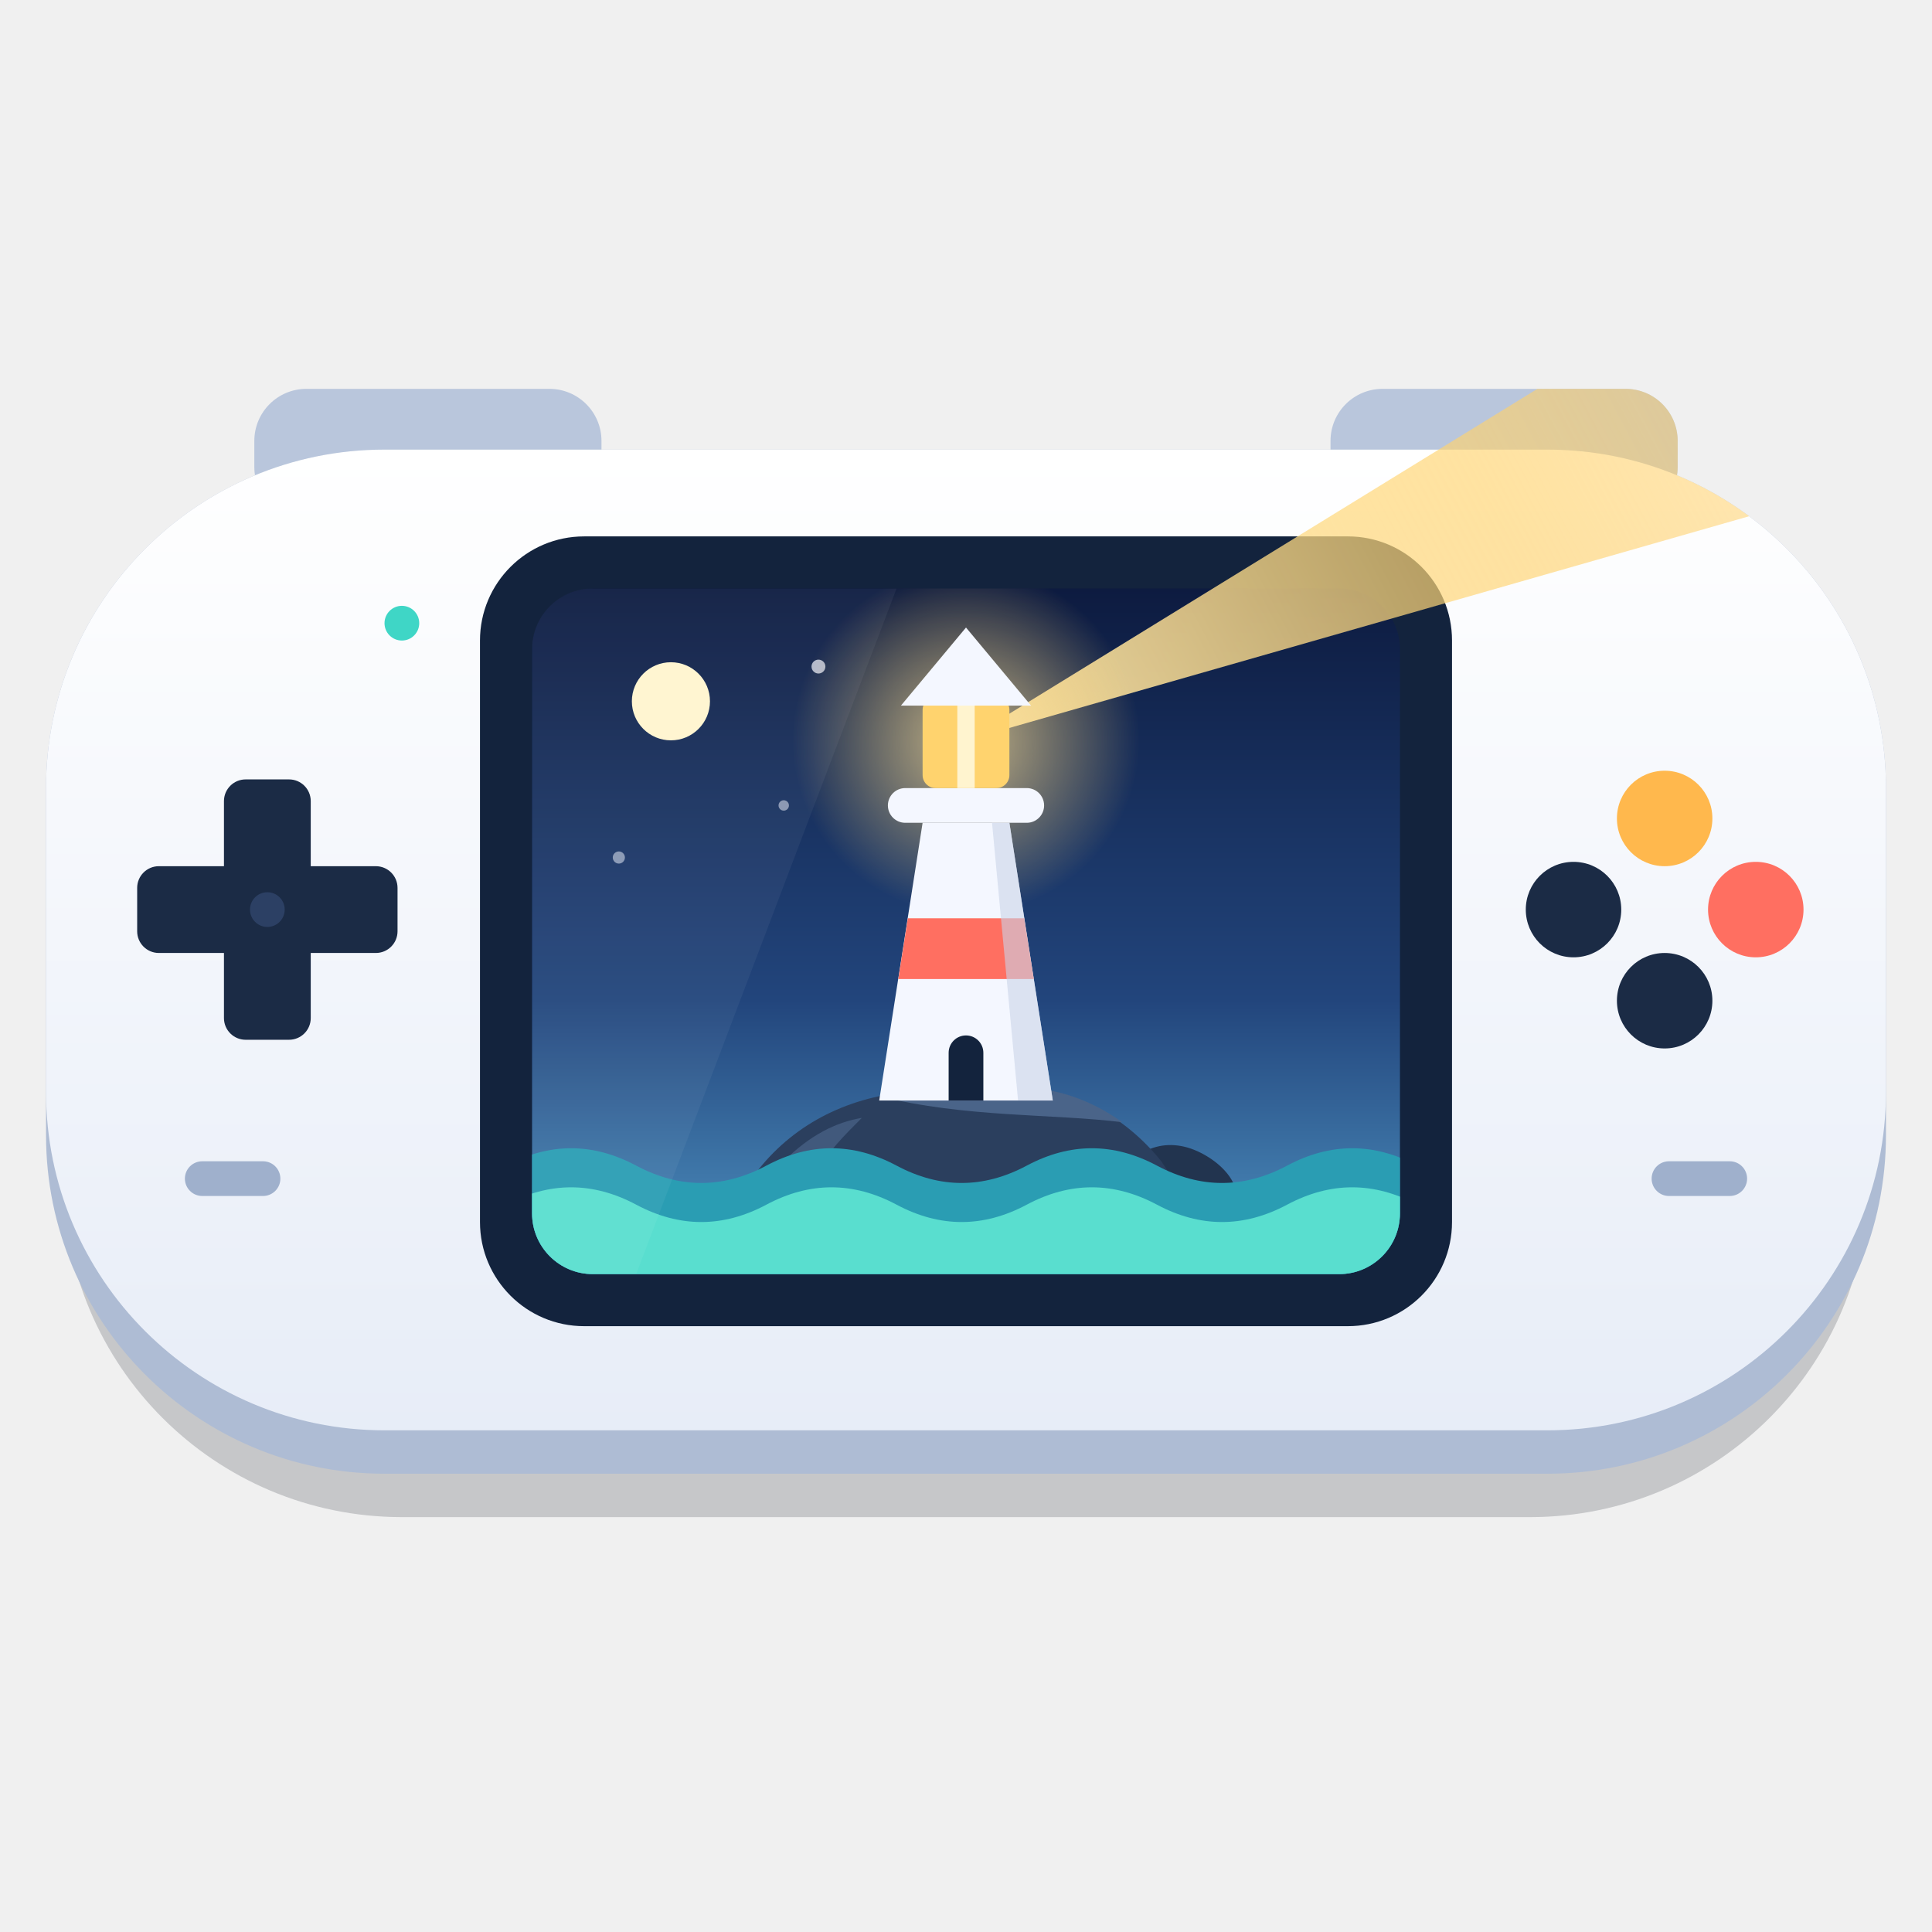
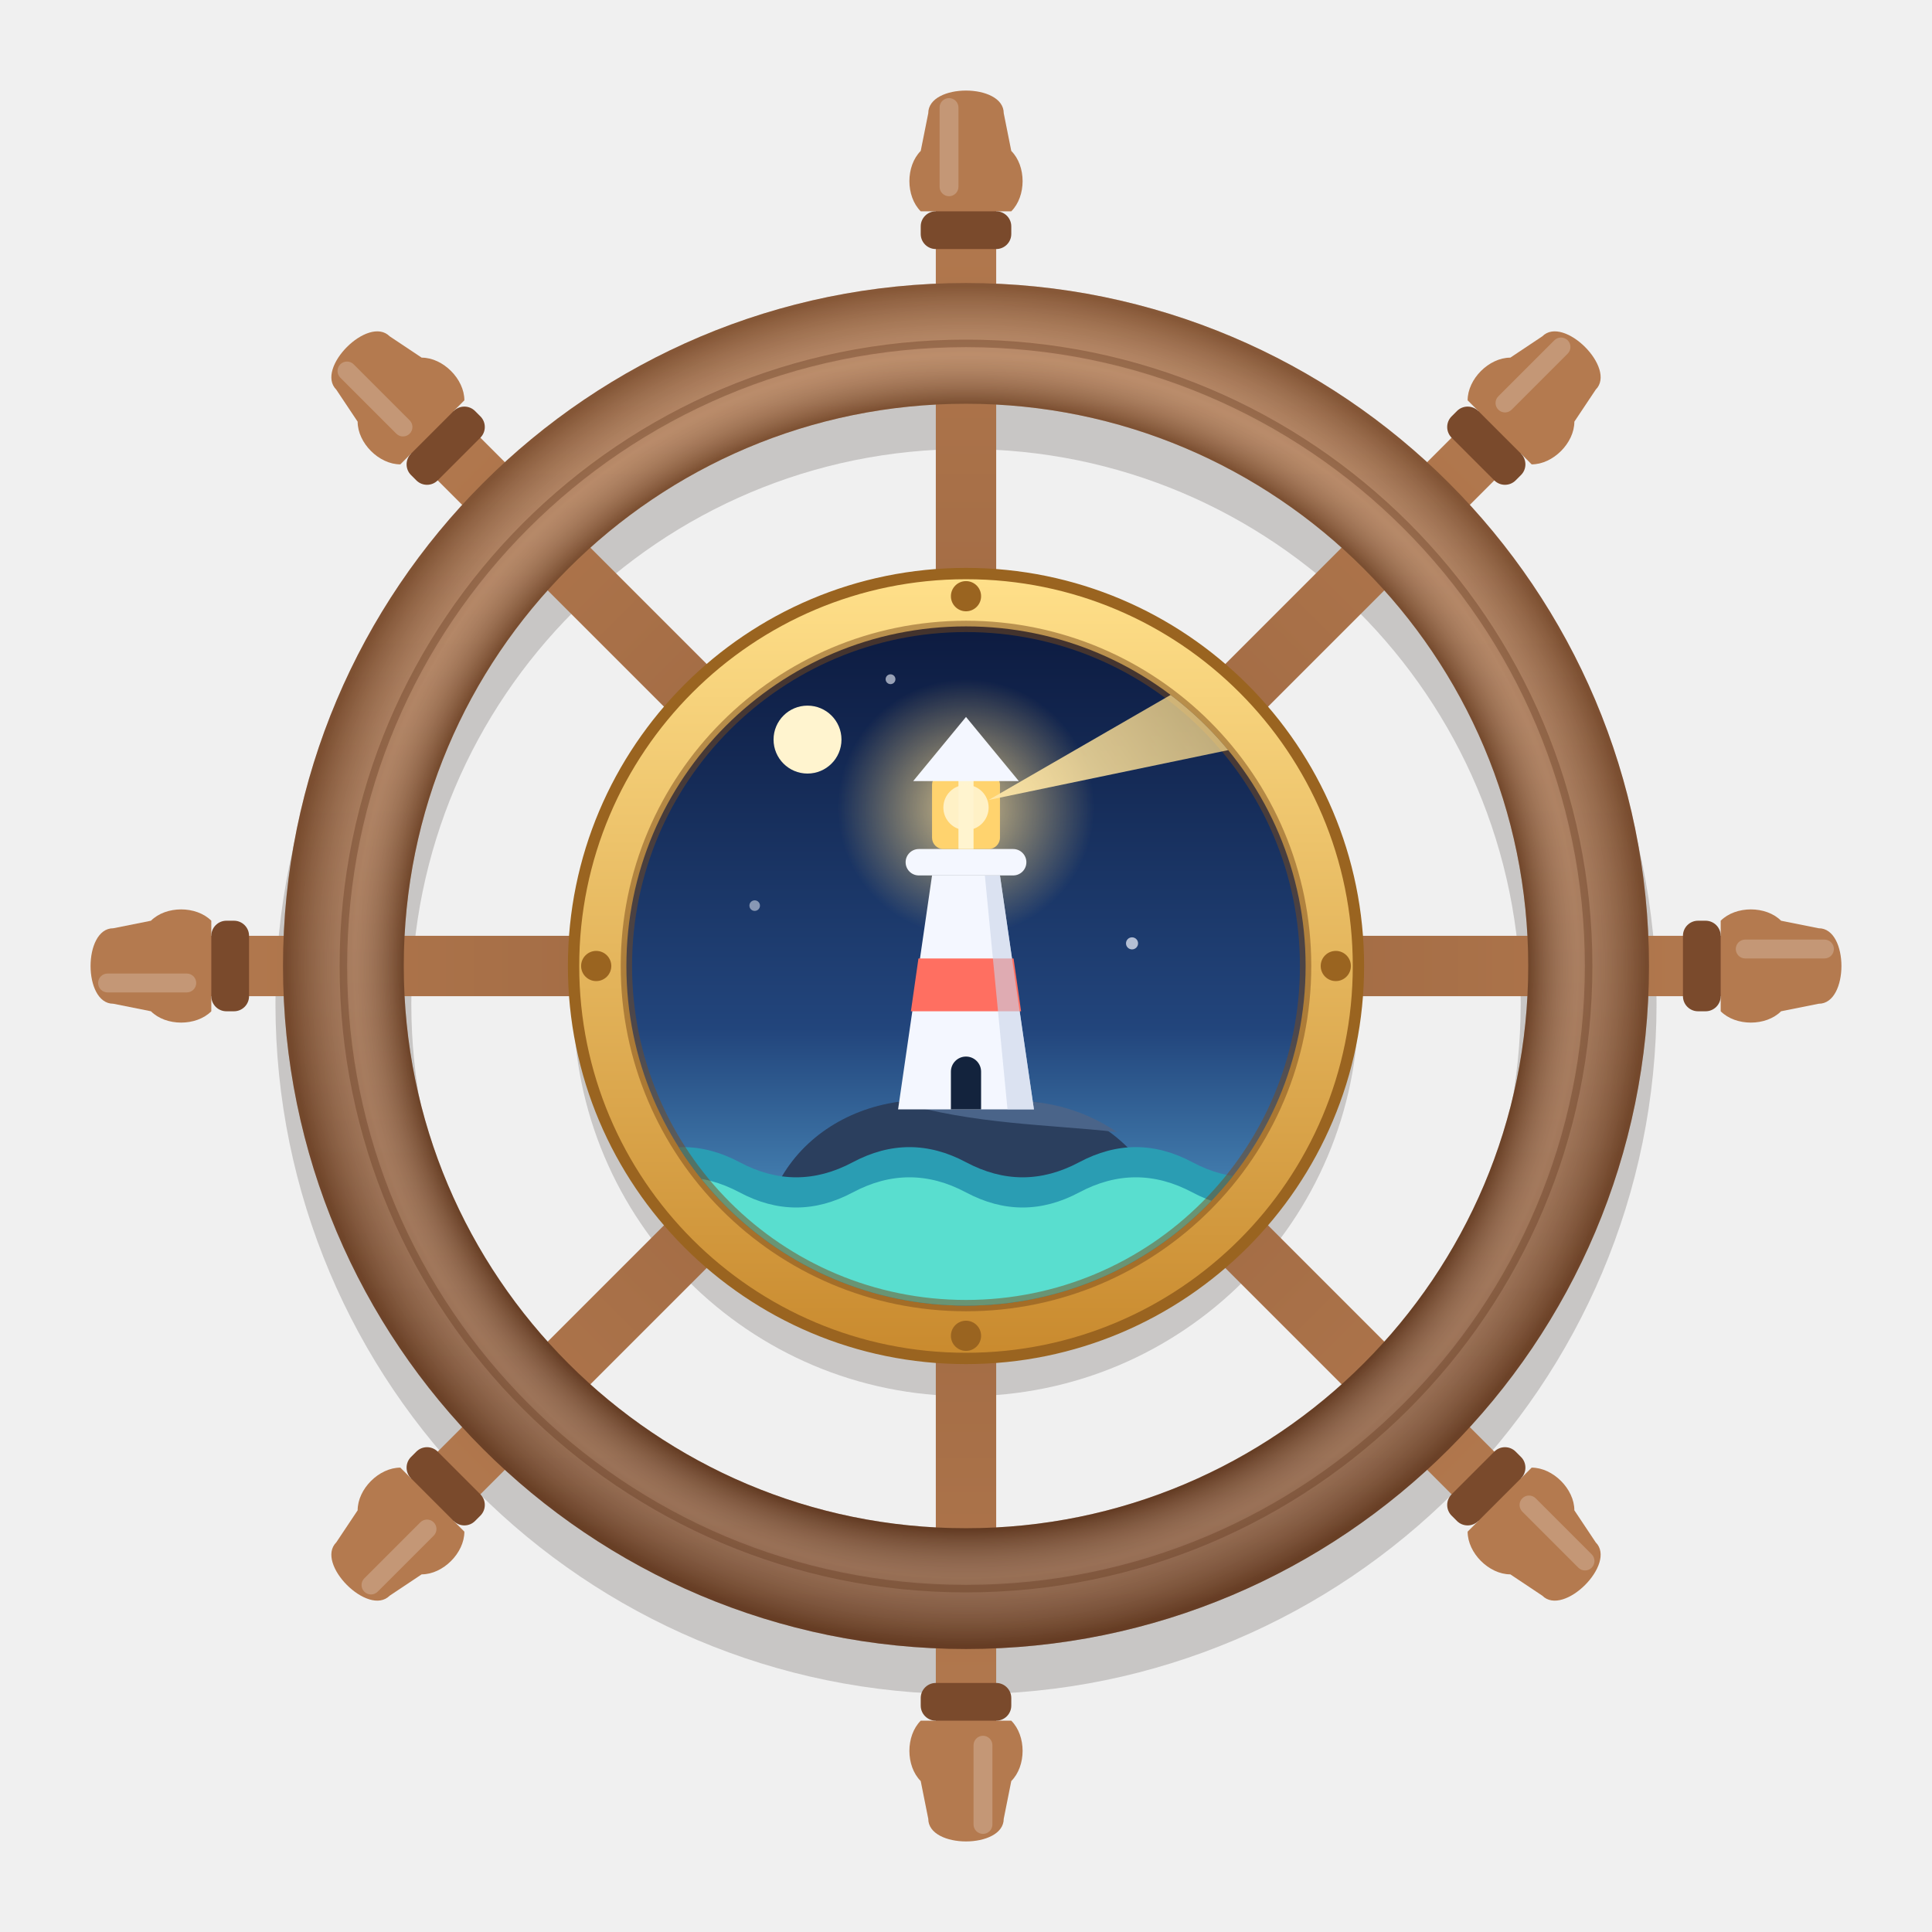
- <svg xmlns="http://www.w3.org/2000/svg" viewBox="0 0 512 512" role="img" aria-label="Harbor: a handheld console with a lighthouse shining across its screen">
+ <svg xmlns="http://www.w3.org/2000/svg" viewBox="0 0 512 512" role="img" aria-label="Harbor: a ship's helm framing a lighthouse at night">
  <defs>
-     <linearGradient id="body" x1="0" y1="156" x2="0" y2="392" gradientUnits="userSpaceOnUse">
-       <stop offset="0" stop-color="#ffffff" />
-       <stop offset="1" stop-color="#e6ecf7" />
+     <linearGradient id="wood" x1="0" y1="40" x2="0" y2="472" gradientUnits="userSpaceOnUse">
+       <stop offset="0" stop-color="#b47a4f" />
+       <stop offset="1" stop-color="#7a4a2c" />
    </linearGradient>
-     <linearGradient id="sky" x1="0" y1="188" x2="0" y2="346" gradientUnits="userSpaceOnUse">
+     <radialGradient id="rimshade" cx="256" cy="256" r="180" gradientUnits="userSpaceOnUse">
+       <stop offset="0.83" stop-color="#2a140a" stop-opacity="0.35" />
+       <stop offset="0.9" stop-color="#ffffff" stop-opacity="0.18" />
+       <stop offset="1" stop-color="#2a140a" stop-opacity="0.3" />
+     </radialGradient>
+     <linearGradient id="brass" x1="0" y1="152" x2="0" y2="360" gradientUnits="userSpaceOnUse">
+       <stop offset="0" stop-color="#ffe08a" />
+       <stop offset="1" stop-color="#c98a2e" />
+     </linearGradient>
+     <linearGradient id="sky" x1="0" y1="166" x2="0" y2="330" gradientUnits="userSpaceOnUse">
      <stop offset="0" stop-color="#0d1b40" />
-       <stop offset="0.6" stop-color="#22457c" />
+       <stop offset="0.65" stop-color="#22457c" />
      <stop offset="1" stop-color="#4f93c2" />
    </linearGradient>
-     <linearGradient id="beam" x1="256" y1="223" x2="468" y2="110" gradientUnits="userSpaceOnUse">
+     <linearGradient id="beam" x1="256" y1="214" x2="440" y2="90" gradientUnits="userSpaceOnUse">
      <stop offset="0" stop-color="#ffe9ad" stop-opacity="0.95" />
-       <stop offset="0.55" stop-color="#ffd36e" stop-opacity="0.65" />
-       <stop offset="1" stop-color="#ffc44d" stop-opacity="0.35" />
+       <stop offset="0.55" stop-color="#ffd36e" stop-opacity="0.55" />
+       <stop offset="1" stop-color="#ffc44d" stop-opacity="0.25" />
    </linearGradient>
-     <radialGradient id="glow" cx="256" cy="223" r="40" gradientUnits="userSpaceOnUse">
-       <stop offset="0" stop-color="#ffe29a" stop-opacity="0.75" />
+     <radialGradient id="glow" cx="256" cy="214" r="34" gradientUnits="userSpaceOnUse">
+       <stop offset="0" stop-color="#ffe29a" stop-opacity="0.8" />
      <stop offset="1" stop-color="#ffd36e" stop-opacity="0" />
    </radialGradient>
-     <clipPath id="console">
-       <path d="M122,156 H390 A78,78 0 0 1 468,234 V314 A78,78 0 0 1 390,392 H122 A78,78 0 0 1 44,314 V234 A78,78 0 0 1 122,156 Z M352,142 H408 A12,12 0 0 1 420,154 V160 A12,12 0 0 1 408,172 H352 A12,12 0 0 1 340,160 V154 A12,12 0 0 1 352,142 Z" />
+     <clipPath id="window">
+       <circle cx="256" cy="256" r="90" />
    </clipPath>
-     <clipPath id="screen">
-       <rect x="156" y="188" width="200" height="158" rx="14" />
+     <clipPath id="wheel">
+       <circle cx="256" cy="256" r="181" />
    </clipPath>
+     <g id="spoke">
+       <rect x="248" y="54" width="16" height="104" fill="url(#wood)" />
+       <path d="M246,30 C246,22 266,22 266,30 L268,40 C272,44 272,52 268,56 H244 C240,52 240,44 244,40 Z" fill="#b47a4f" />
+       <rect x="244" y="56" width="24" height="10" rx="4" fill="#7a4a2c" />
+       <rect x="249" y="26" width="5" height="26" rx="2.5" fill="#ffffff" opacity="0.22" />
+     </g>
  </defs>
-   <g transform="translate(256 256) scale(1.15) translate(-256 -275)">
-     <rect x="92" y="142" width="80" height="30" rx="12" fill="#b9c6dc" />
-     <rect x="340" y="142" width="80" height="30" rx="12" fill="#b9c6dc" />
-     <rect x="48" y="166" width="416" height="236" rx="78" fill="#030a18" opacity="0.18" />
-     <rect x="44" y="156" width="424" height="236" rx="78" fill="#aebcd4" />
-     <rect x="44" y="156" width="424" height="226" rx="78" fill="url(#body)" />
-     <rect x="144" y="176" width="224" height="182" rx="24" fill="#13233d" />
-     <rect x="156" y="188" width="200" height="158" rx="14" fill="url(#sky)" />
-     <g clip-path="url(#console)">
-       <path d="M256,223 L560,36 L560,136 Z" fill="url(#beam)" />
-     </g>
-     <g clip-path="url(#screen)">
-       <circle cx="188" cy="214" r="9" fill="#fff4cf" />
-       <circle cx="222" cy="206" r="1.6" fill="#f4f7ff" opacity="0.7" />
-       <circle cx="176" cy="250" r="1.4" fill="#f4f7ff" opacity="0.5" />
-       <circle cx="214" cy="238" r="1.2" fill="#f4f7ff" opacity="0.5" />
-       <circle cx="256" cy="223" r="40" fill="url(#glow)" />
-       <path d="M290,326 C294,317 302,314 310,318 C314,320 317,323 318,326 Z" fill="#22344f" />
-       <path d="M204,328 C211,316 222,308 236,305 L246,303 H268 C281,303 293,310 301,320 C303,323 305,326 306,328 Z" fill="#2b3f5e" />
-       <path d="M236,305 L246,303 H268 C277,303 285,306 292,311 C276,309 256,310 236,305 Z" fill="#4a6489" />
-       <path d="M214,320 C220,314 226,311 232,310 C228,314 224,318 222,322 Z" fill="#4a6489" opacity="0.7" />
-       <path d="M246,242 H266 L276,306 H236 Z" fill="#f4f7ff" />
-       <path d="M242.6,264 H269.4 L271.6,278 H240.4 Z" fill="#ff6f61" />
-       <path d="M262,242 H266 L276,306 H268 Z" fill="#c9d4e8" opacity="0.6" />
-       <path d="M252,306 V295 A4,4 0 0 1 260,295 V306 Z" fill="#13233d" />
-       <rect x="238" y="234" width="36" height="8" rx="4" fill="#f4f7ff" />
-       <rect x="246" y="213" width="20" height="21" rx="3" fill="#ffd36e" />
-       <rect x="254" y="213" width="4" height="21" fill="#fff4cf" />
-       <path d="M241,215 L256,197 L271,215 Z" fill="#f4f7ff" />
-       <path d="M150,321 Q165,313 180,321 T210,321 T240,321 T270,321 T300,321 T330,321 T360,321 V346 H150 Z" fill="#2a9db3" />
-       <path d="M150,330 Q165,322 180,330 T210,330 T240,330 T270,330 T300,330 T330,330 T360,330 V346 H150 Z" fill="#59decf" />
-       <path d="M156,188 H240 L180,346 H156 Z" fill="#ffffff" opacity="0.05" />
-     </g>
-     <rect x="85" y="232" width="20" height="60" rx="5" fill="#1b2b45" />
-     <rect x="65" y="252" width="60" height="20" rx="5" fill="#1b2b45" />
-     <circle cx="95" cy="262" r="4" fill="#2c4064" />
-     <circle cx="417" cy="241" r="11" fill="#ffb84d" />
-     <circle cx="438" cy="262" r="11" fill="#ff6f61" />
-     <circle cx="417" cy="283" r="11" fill="#1b2b45" />
-     <circle cx="396" cy="262" r="11" fill="#1b2b45" />
-     <rect x="76" y="320" width="22" height="8" rx="4" fill="#9fb0cc" />
-     <rect x="414" y="320" width="22" height="8" rx="4" fill="#9fb0cc" />
-     <circle cx="126" cy="196" r="4" fill="#3fd6c6" />
+   <circle cx="256" cy="266" r="165" fill="none" stroke="#140a05" stroke-opacity="0.18" stroke-width="36" />
+   <circle cx="256" cy="266" r="104" fill="#140a05" opacity="0.18" />
+   <use href="#spoke" />
+   <use href="#spoke" transform="rotate(45 256 256)" />
+   <use href="#spoke" transform="rotate(90 256 256)" />
+   <use href="#spoke" transform="rotate(135 256 256)" />
+   <use href="#spoke" transform="rotate(180 256 256)" />
+   <use href="#spoke" transform="rotate(225 256 256)" />
+   <use href="#spoke" transform="rotate(270 256 256)" />
+   <use href="#spoke" transform="rotate(315 256 256)" />
+   <circle cx="256" cy="256" r="165" fill="none" stroke="url(#wood)" stroke-width="32" />
+   <circle cx="256" cy="256" r="165" fill="none" stroke="url(#rimshade)" stroke-width="32" />
+   <circle cx="256" cy="256" r="165" fill="none" stroke="#5e351c" stroke-opacity="0.35" stroke-width="2" />
+   <circle cx="256" cy="256" r="104" fill="url(#brass)" />
+   <circle cx="256" cy="256" r="104" fill="none" stroke="#9a6420" stroke-width="3" />
+   <g fill="#9a6420">
+     <circle cx="256" cy="158" r="4" />
+     <circle cx="354" cy="256" r="4" />
+     <circle cx="256" cy="354" r="4" />
+     <circle cx="158" cy="256" r="4" />
  </g>
+   <g clip-path="url(#window)">
+     <rect x="166" y="166" width="180" height="180" fill="url(#sky)" />
+     <circle cx="214" cy="196" r="9" fill="#fff4cf" />
+     <circle cx="300" cy="250" r="1.6" fill="#f4f7ff" opacity="0.7" />
+     <circle cx="200" cy="240" r="1.4" fill="#f4f7ff" opacity="0.5" />
+     <circle cx="236" cy="180" r="1.3" fill="#f4f7ff" opacity="0.6" />
+     <circle cx="256" cy="214" r="34" fill="url(#glow)" />
+     <path d="M206,314 C212,302 224,294 238,292 H274 C288,294 300,302 306,314 Z" fill="#2b3f5e" />
+     <path d="M238,292 H274 C283,293 290,296 296,300 C278,298 258,298 238,292 Z" fill="#4a6489" />
+     <path d="M247,232 H265 L274,294 H238 Z" fill="#f4f7ff" />
+     <path d="M243.4,254 H268.6 L270.6,268 H241.4 Z" fill="#ff6f61" />
+     <path d="M261,232 H265 L274,294 H267 Z" fill="#c9d4e8" opacity="0.6" />
+     <path d="M252,294 V284 A4,4 0 0 1 260,284 V294 Z" fill="#13233d" />
+     <rect x="240" y="225" width="32" height="7" rx="3.5" fill="#f4f7ff" />
+     <rect x="247" y="205" width="18" height="20" rx="3" fill="#ffd36e" />
+     <rect x="254" y="205" width="4" height="20" fill="#fff4cf" />
+     <path d="M242,207 L256,190 L270,207 Z" fill="#f4f7ff" />
+     <path d="M166,308 Q181,300 196,308 T226,308 T256,308 T286,308 T316,308 T346,308 V346 H166 Z" fill="#2a9db3" />
+     <path d="M166,316 Q181,308 196,316 T226,316 T256,316 T286,316 T316,316 T346,316 V346 H166 Z" fill="#59decf" />
+   </g>
+   <circle cx="256" cy="256" r="90" fill="none" stroke="#7a4a1a" stroke-opacity="0.5" stroke-width="3" />
+   <g clip-path="url(#window)">
+     <path d="M262,212 L560,40 L560,150 Z" fill="url(#beam)" />
+   </g>
+   <circle cx="256" cy="214" r="6" fill="#fff4cf" opacity="0.9" />
</svg>
